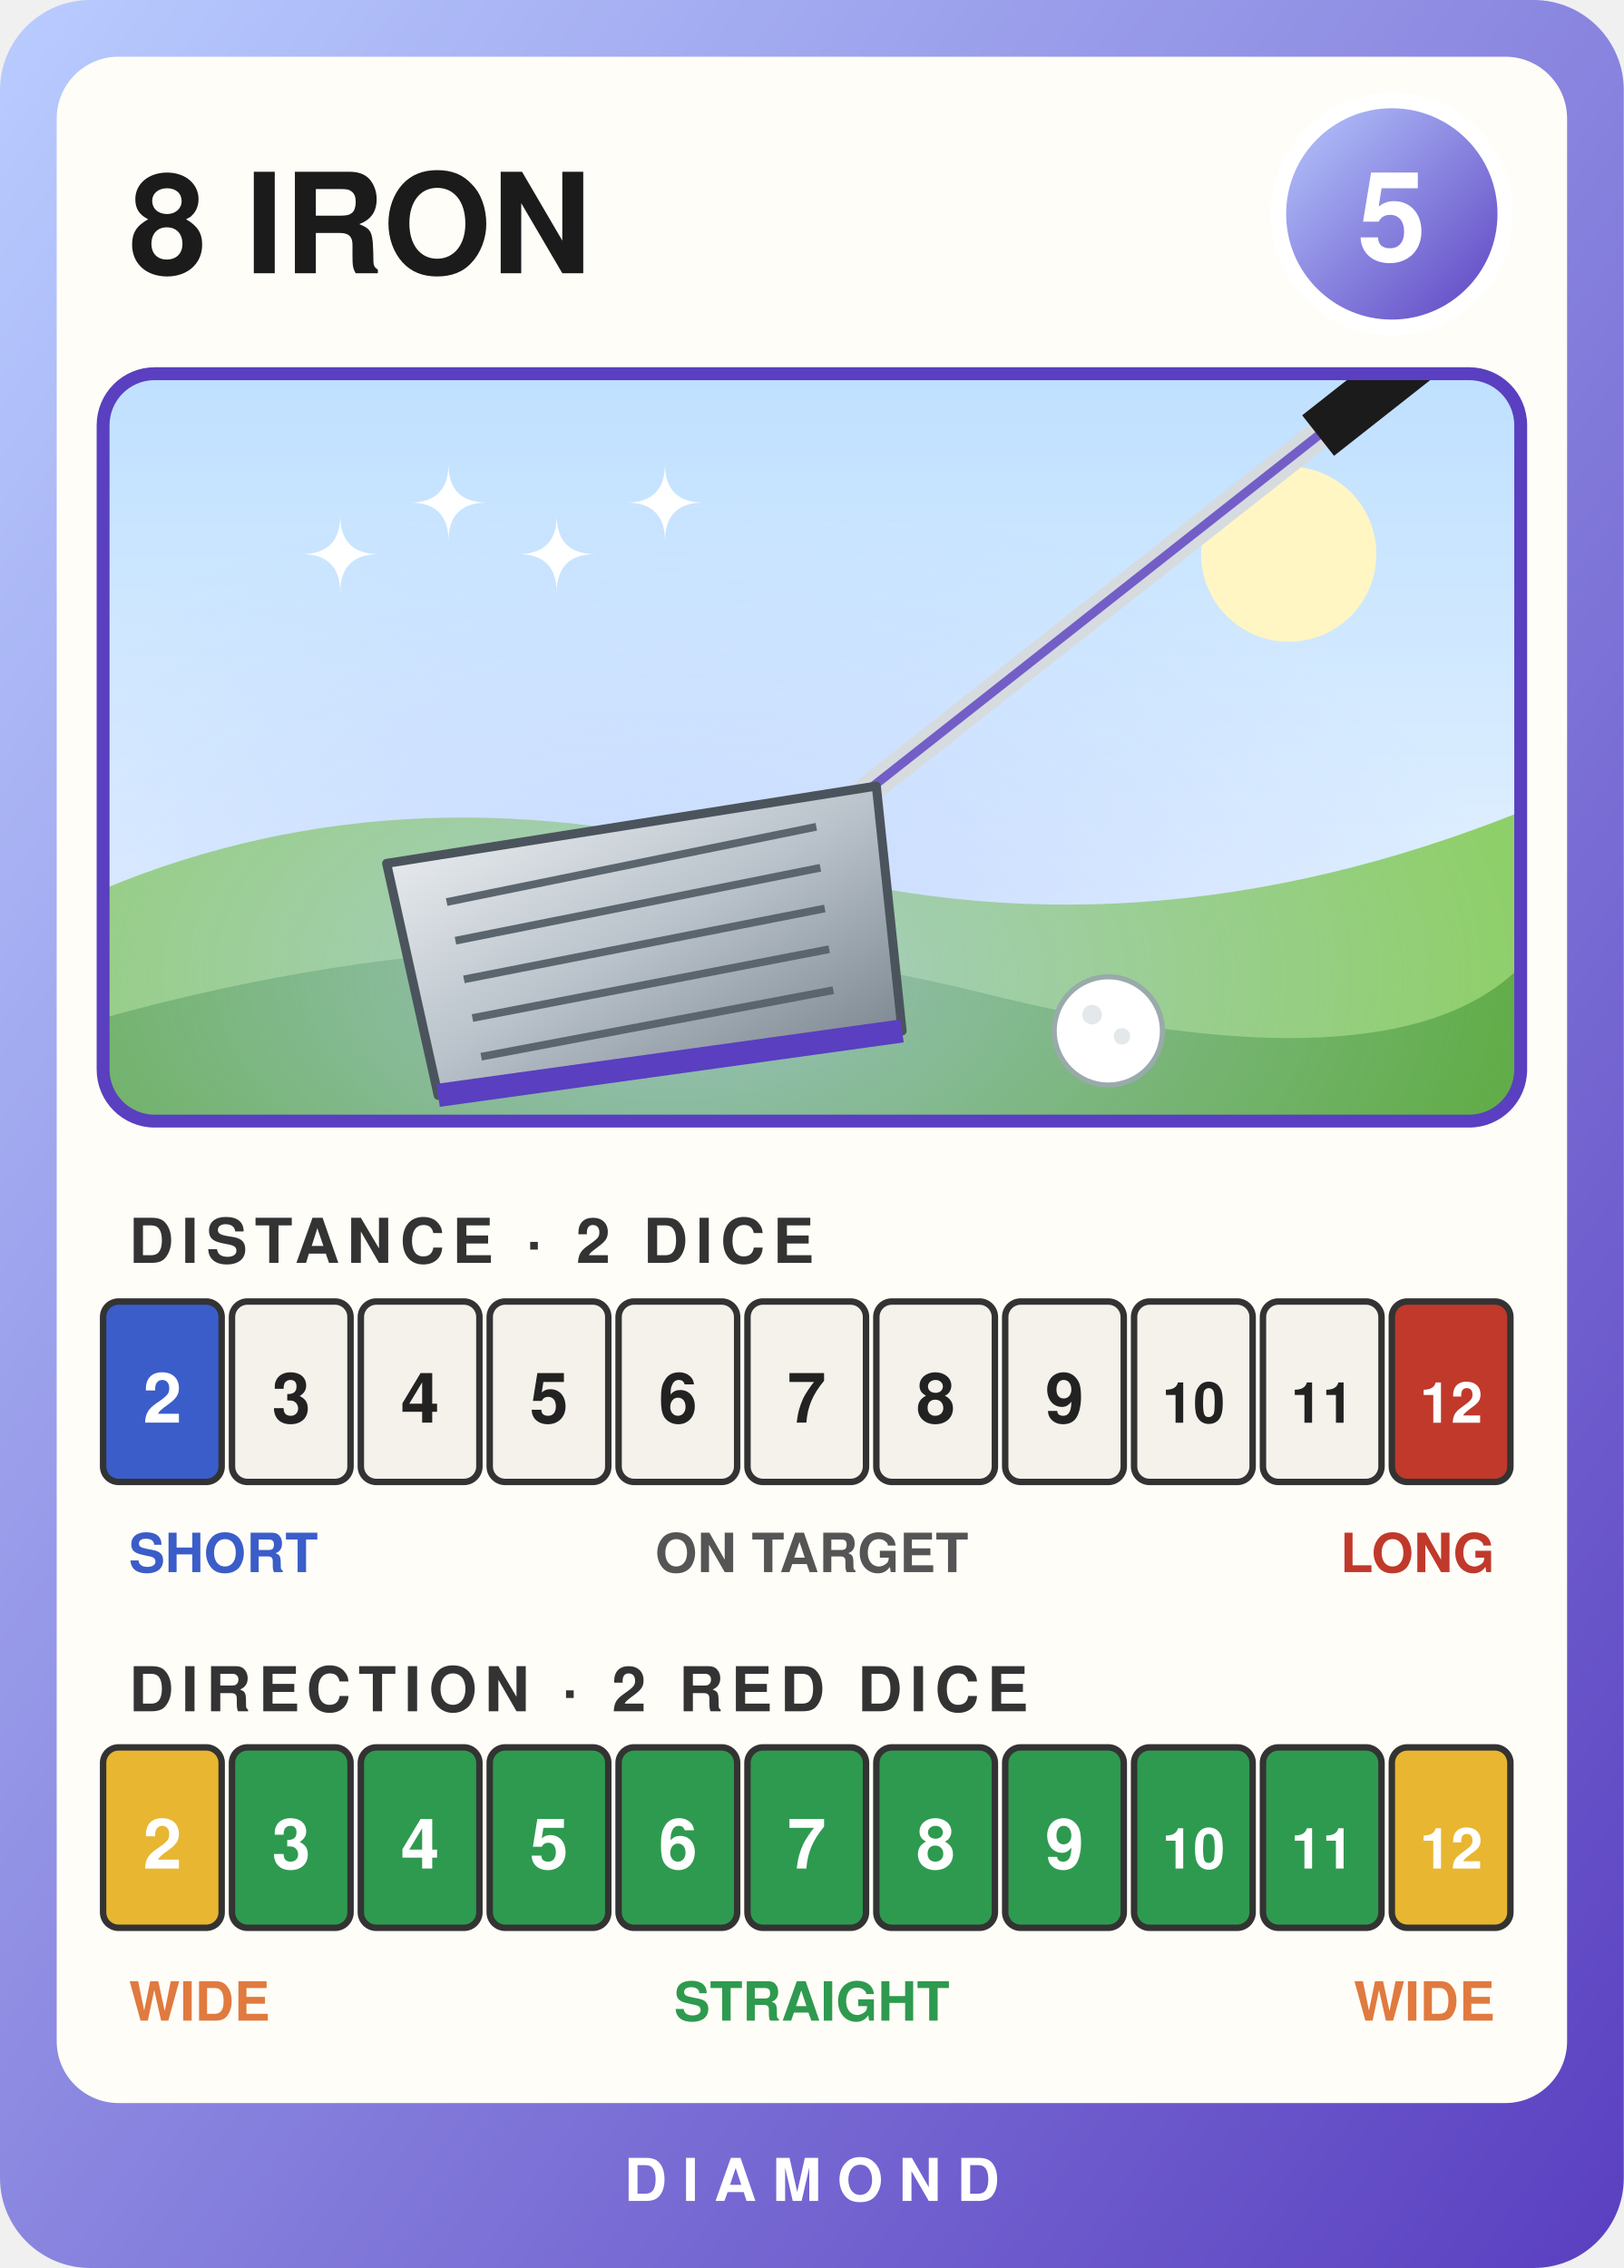
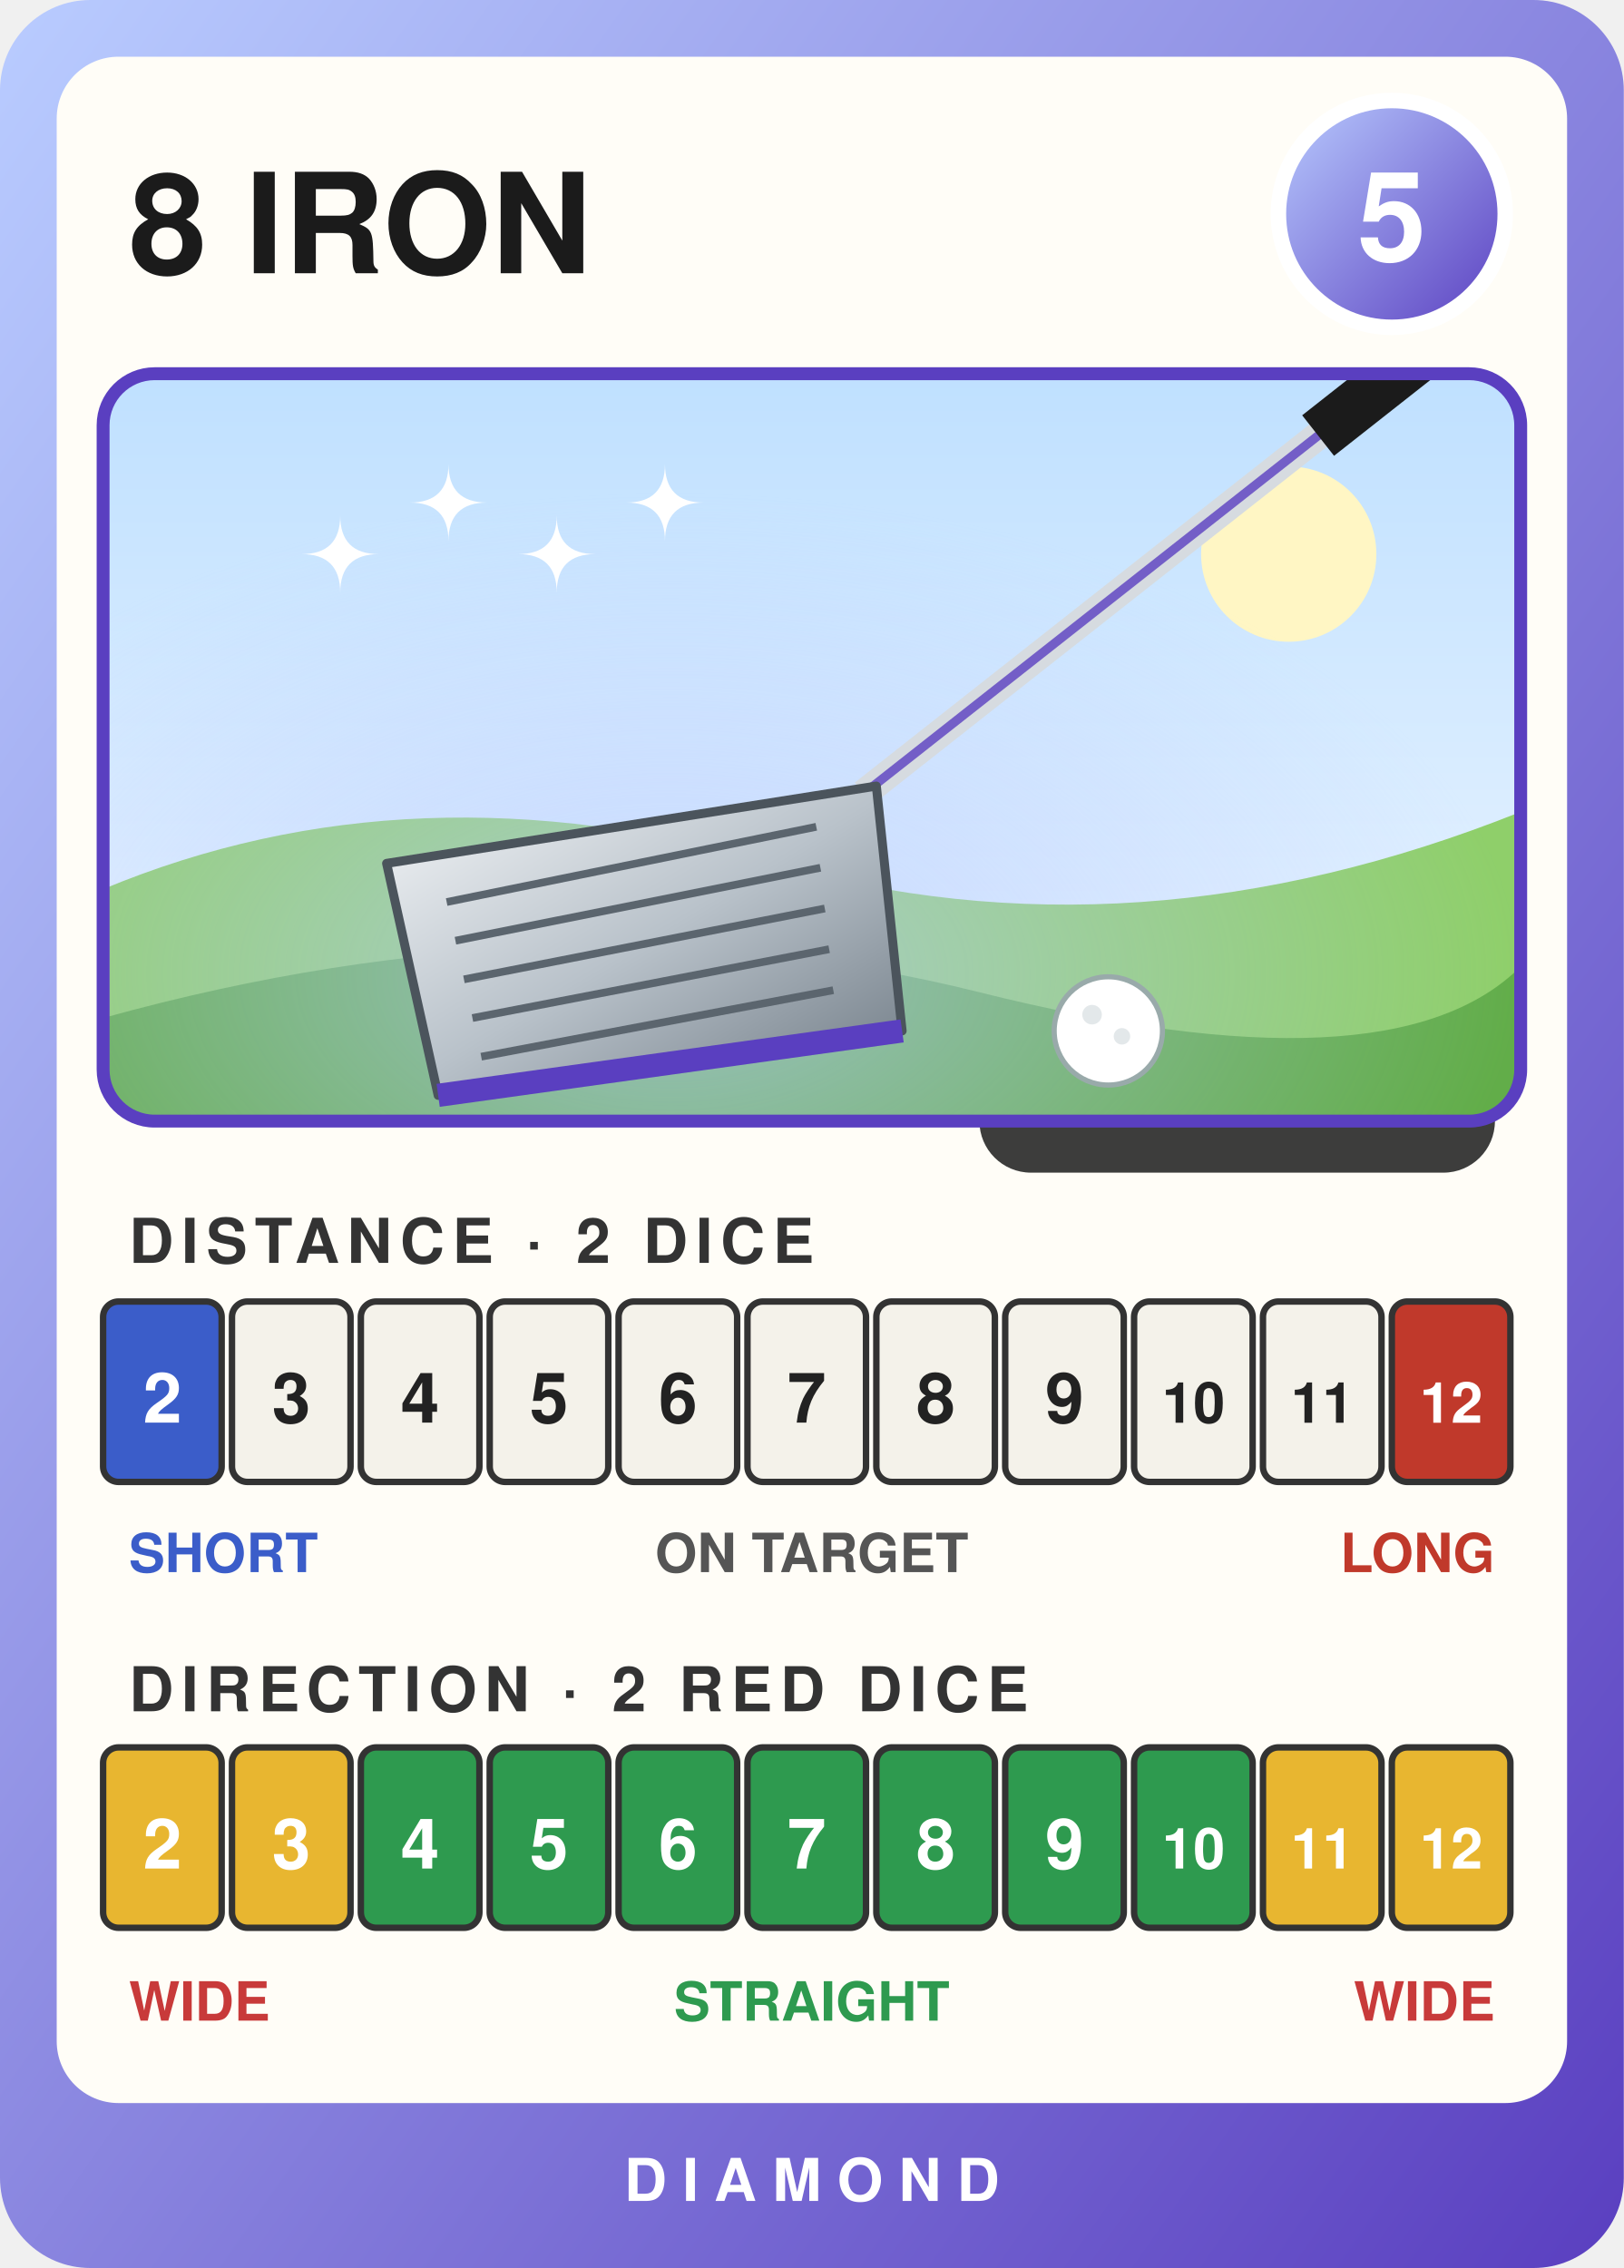
<svg xmlns="http://www.w3.org/2000/svg" width="63mm" height="88mm" viewBox="0 0 63 88" font-family="Helvetica, Arial, sans-serif">
  <defs>
    <linearGradient id="fri85" x1="0" y1="0" x2="1" y2="1">
      <stop offset="0" stop-color="#b9ccff" />
      <stop offset="1" stop-color="#5a3fc0" />
    </linearGradient>
    <clipPath id="arti85">
      <rect x="4" y="14.5" width="55" height="29" rx="2" />
    </clipPath>
  </defs>
  <rect width="63" height="88" rx="3.5" fill="url(#fri85)" />
  <rect x="2.2" y="2.2" width="58.6" height="79.4" rx="2.4" fill="#fffdf7" />
  <text x="5" y="10.6" font-size="5.4" font-weight="800" fill="#1b1b1b">8 IRON</text>
+   <rect x="38" y="38" width="20" height="7.5" rx="2" fill="#1b1b1b" fill-opacity="0.85" />
+   <text x="48" y="43.6" text-anchor="middle" font-size="4.2" font-weight="800" fill="#fff">175 YD</text>
  <circle cx="54" cy="8.3" r="4.4" fill="url(#fri85)" stroke="#fff" stroke-width="0.6" />
  <text x="54" y="10.1" text-anchor="middle" font-size="4.8" font-weight="800" fill="#fff">5</text>
  <g clip-path="url(#arti85)">
    <g transform="translate(4 14.5)">
      <defs>
        <linearGradient id="skyi85" x1="0" y1="0" x2="0" y2="1">
          <stop offset="0" stop-color="#bfe0ff" />
          <stop offset="1" stop-color="#f2f8ff" />
        </linearGradient>
        <linearGradient id="steeli85" x1="0" y1="0" x2="1" y2="1">
          <stop offset="0" stop-color="#f4f6f8" />
          <stop offset="0.5" stop-color="#b9c2ca" />
          <stop offset="1" stop-color="#6f7a84" />
        </linearGradient>
        <radialGradient id="headi85" cx="0.35" cy="0.3" r="0.8">
          <stop offset="0" stop-color="#5a6574" />
          <stop offset="1" stop-color="#11161d" />
        </radialGradient>
        <radialGradient id="woodi85" cx="0.35" cy="0.3" r="0.8">
          <stop offset="0" stop-color="#c58a50" />
          <stop offset="1" stop-color="#5a3315" />
        </radialGradient>
        <radialGradient id="glowi85" cx="0.4" cy="0.75" r="0.6">
          <stop offset="0" stop-color="#b9ccff" stop-opacity="0.65" />
          <stop offset="1" stop-color="#b9ccff" stop-opacity="0" />
        </radialGradient>
      </defs>
      <rect width="55" height="31" fill="url(#skyi85)" />
      <circle cx="46" cy="7" r="3.4" fill="#fff6c4" />
      <path d="M0 20 Q 12 15 26 19 T 55 17 V31 H0 Z" fill="#8fcf6a" />
      <path d="M0 25 Q 18 20 34 24 T 55 23 V31 H0 Z" fill="#62ad49" />
      <rect width="55" height="31" fill="url(#glowi85)" />
      <line x1="29.5" y1="16.3" x2="54" y2="-3" stroke="#d6dbe0" stroke-width="1.1" />
      <line x1="29.5" y1="16.3" x2="54" y2="-3" stroke="#5a3fc0" stroke-width="0.35" opacity="0.8" />
      <line x1="47.14" y1="2.4" x2="54" y2="-3" stroke="#1b1b1b" stroke-width="2" />
      <polygon points="11,19 30,16 31,25.5 13,28" fill="url(#steeli85)" stroke="#4b545c" stroke-width="0.35" stroke-linejoin="round" />
      <line x1="13.33" y1="20.5" x2="27.67" y2="17.58" stroke="#5b656e" stroke-width="0.3" />
      <line x1="13.67" y1="22" x2="27.83" y2="19.17" stroke="#5b656e" stroke-width="0.3" />
      <line x1="14" y1="23.5" x2="28" y2="20.75" stroke="#5b656e" stroke-width="0.3" />
      <line x1="14.33" y1="25" x2="28.17" y2="22.33" stroke="#5b656e" stroke-width="0.3" />
      <line x1="14.67" y1="26.5" x2="28.33" y2="23.92" stroke="#5b656e" stroke-width="0.3" />
      <line x1="13" y1="28" x2="31" y2="25.5" stroke="#5a3fc0" stroke-width="0.9" />
      <circle cx="39" cy="25.5" r="2.1" fill="#fff" stroke="#9aa" stroke-width="0.2" />
      <circle cx="38.37" cy="24.87" r="0.38" fill="#e3e8ea" />
      <circle cx="39.53" cy="25.71" r="0.32" fill="#e3e8ea" />
      <path d="M 9.2 5.5 Q 9.2 7 10.7 7 Q 9.2 7 9.2 8.5 Q 9.2 7 7.7 7 Q 9.2 7 9.2 5.5 Z" fill="#fff" />
      <path d="M 13.4 3.5 Q 13.4 5 14.9 5 Q 13.4 5 13.4 6.5 Q 13.4 5 11.9 5 Q 13.4 5 13.4 3.5 Z" fill="#fff" />
      <path d="M 17.6 5.5 Q 17.6 7 19.1 7 Q 17.6 7 17.6 8.5 Q 17.6 7 16.1 7 Q 17.6 7 17.6 5.5 Z" fill="#fff" />
      <path d="M 21.8 3.5 Q 21.8 5 23.3 5 Q 21.8 5 21.8 6.5 Q 21.8 5 20.3 5 Q 21.8 5 21.8 3.5 Z" fill="#fff" />
    </g>
  </g>
  <rect x="4" y="14.5" width="55" height="29" rx="2" fill="none" stroke="#5a3fc0" stroke-width="0.5" />
  <text x="5" y="49" font-size="2.4" font-weight="800" fill="#333" letter-spacing="0.3">DISTANCE · 2 DICE</text>
  <rect x="4" y="50.5" width="4.6" height="7" rx="0.6" fill="#3b5dc9" stroke="#333" stroke-width="0.25" />
  <text x="6.3" y="55.2" text-anchor="middle" font-size="2.7" font-weight="800" fill="#fff">2</text>
  <rect x="9" y="50.5" width="4.6" height="7" rx="0.6" fill="#f4f2ea" stroke="#333" stroke-width="0.25" />
  <text x="11.3" y="55.2" text-anchor="middle" font-size="2.7" font-weight="800" fill="#222">3</text>
  <rect x="14" y="50.5" width="4.6" height="7" rx="0.6" fill="#f4f2ea" stroke="#333" stroke-width="0.25" />
  <text x="16.3" y="55.2" text-anchor="middle" font-size="2.7" font-weight="800" fill="#222">4</text>
  <rect x="19" y="50.5" width="4.6" height="7" rx="0.6" fill="#f4f2ea" stroke="#333" stroke-width="0.25" />
  <text x="21.3" y="55.2" text-anchor="middle" font-size="2.7" font-weight="800" fill="#222">5</text>
  <rect x="24" y="50.5" width="4.6" height="7" rx="0.6" fill="#f4f2ea" stroke="#333" stroke-width="0.25" />
  <text x="26.3" y="55.2" text-anchor="middle" font-size="2.7" font-weight="800" fill="#222">6</text>
  <rect x="29" y="50.5" width="4.6" height="7" rx="0.6" fill="#f4f2ea" stroke="#333" stroke-width="0.25" />
  <text x="31.3" y="55.2" text-anchor="middle" font-size="2.7" font-weight="800" fill="#222">7</text>
  <rect x="34" y="50.5" width="4.6" height="7" rx="0.6" fill="#f4f2ea" stroke="#333" stroke-width="0.25" />
  <text x="36.3" y="55.2" text-anchor="middle" font-size="2.7" font-weight="800" fill="#222">8</text>
  <rect x="39" y="50.5" width="4.6" height="7" rx="0.6" fill="#f4f2ea" stroke="#333" stroke-width="0.25" />
  <text x="41.3" y="55.2" text-anchor="middle" font-size="2.7" font-weight="800" fill="#222">9</text>
  <rect x="44" y="50.5" width="4.6" height="7" rx="0.6" fill="#f4f2ea" stroke="#333" stroke-width="0.25" />
  <text x="46.3" y="55.2" text-anchor="middle" font-size="2.2" font-weight="800" fill="#222">10</text>
  <rect x="49" y="50.5" width="4.6" height="7" rx="0.6" fill="#f4f2ea" stroke="#333" stroke-width="0.25" />
  <text x="51.3" y="55.2" text-anchor="middle" font-size="2.2" font-weight="800" fill="#222">11</text>
  <rect x="54" y="50.5" width="4.6" height="7" rx="0.6" fill="#c0392b" stroke="#333" stroke-width="0.25" />
  <text x="56.3" y="55.2" text-anchor="middle" font-size="2.2" font-weight="800" fill="#fff">12</text>
  <text x="5" y="61" font-size="2.1" fill="#3b5dc9" font-weight="800">SHORT</text>
  <text x="31.5" y="61" text-anchor="middle" font-size="2.1" fill="#555" font-weight="800">ON TARGET</text>
  <text x="58" y="61" text-anchor="end" font-size="2.1" fill="#c0392b" font-weight="800">LONG</text>
  <text x="5" y="66.4" font-size="2.4" font-weight="800" fill="#333" letter-spacing="0.3">DIRECTION · 2 RED DICE</text>
  <rect x="4" y="67.8" width="4.6" height="7" rx="0.6" fill="#e8b630" stroke="#333" stroke-width="0.25" />
  <text x="6.3" y="72.5" text-anchor="middle" font-size="2.7" font-weight="800" fill="#fff">2</text>
-   <rect x="9" y="67.8" width="4.6" height="7" rx="0.6" fill="#2e9a4f" stroke="#333" stroke-width="0.25" />
+   <rect x="9" y="67.8" width="4.6" height="7" rx="0.6" fill="#e8b630" stroke="#333" stroke-width="0.25" />
  <text x="11.3" y="72.5" text-anchor="middle" font-size="2.7" font-weight="800" fill="#fff">3</text>
  <rect x="14" y="67.8" width="4.6" height="7" rx="0.6" fill="#2e9a4f" stroke="#333" stroke-width="0.25" />
  <text x="16.3" y="72.5" text-anchor="middle" font-size="2.7" font-weight="800" fill="#fff">4</text>
  <rect x="19" y="67.8" width="4.6" height="7" rx="0.6" fill="#2e9a4f" stroke="#333" stroke-width="0.25" />
  <text x="21.3" y="72.5" text-anchor="middle" font-size="2.7" font-weight="800" fill="#fff">5</text>
  <rect x="24" y="67.8" width="4.6" height="7" rx="0.6" fill="#2e9a4f" stroke="#333" stroke-width="0.25" />
  <text x="26.3" y="72.5" text-anchor="middle" font-size="2.7" font-weight="800" fill="#fff">6</text>
  <rect x="29" y="67.8" width="4.6" height="7" rx="0.6" fill="#2e9a4f" stroke="#333" stroke-width="0.25" />
  <text x="31.3" y="72.5" text-anchor="middle" font-size="2.7" font-weight="800" fill="#fff">7</text>
  <rect x="34" y="67.8" width="4.6" height="7" rx="0.6" fill="#2e9a4f" stroke="#333" stroke-width="0.25" />
  <text x="36.3" y="72.5" text-anchor="middle" font-size="2.7" font-weight="800" fill="#fff">8</text>
  <rect x="39" y="67.8" width="4.6" height="7" rx="0.6" fill="#2e9a4f" stroke="#333" stroke-width="0.25" />
  <text x="41.3" y="72.5" text-anchor="middle" font-size="2.7" font-weight="800" fill="#fff">9</text>
  <rect x="44" y="67.8" width="4.6" height="7" rx="0.6" fill="#2e9a4f" stroke="#333" stroke-width="0.25" />
  <text x="46.3" y="72.5" text-anchor="middle" font-size="2.2" font-weight="800" fill="#fff">10</text>
-   <rect x="49" y="67.8" width="4.6" height="7" rx="0.6" fill="#2e9a4f" stroke="#333" stroke-width="0.25" />
+   <rect x="49" y="67.8" width="4.6" height="7" rx="0.6" fill="#e8b630" stroke="#333" stroke-width="0.25" />
  <text x="51.3" y="72.5" text-anchor="middle" font-size="2.2" font-weight="800" fill="#fff">11</text>
  <rect x="54" y="67.8" width="4.6" height="7" rx="0.6" fill="#e8b630" stroke="#333" stroke-width="0.25" />
  <text x="56.3" y="72.5" text-anchor="middle" font-size="2.2" font-weight="800" fill="#fff">12</text>
-   <text x="5" y="78.4" font-size="2.1" fill="#e07a3f" font-weight="800">WIDE</text>
+   <text x="5" y="78.4" font-size="2.1" fill="#c83a3a" font-weight="800">WIDE</text>
  <text x="31.5" y="78.4" text-anchor="middle" font-size="2.1" fill="#2e9a4f" font-weight="800">STRAIGHT</text>
-   <text x="58" y="78.4" text-anchor="end" font-size="2.1" fill="#e07a3f" font-weight="800">WIDE</text>
+   <text x="58" y="78.4" text-anchor="end" font-size="2.1" fill="#c83a3a" font-weight="800">WIDE</text>
  <text x="31.5" y="85.4" text-anchor="middle" font-size="2.3" font-weight="800" fill="#fff" letter-spacing="0.6">DIAMOND</text>
</svg>
